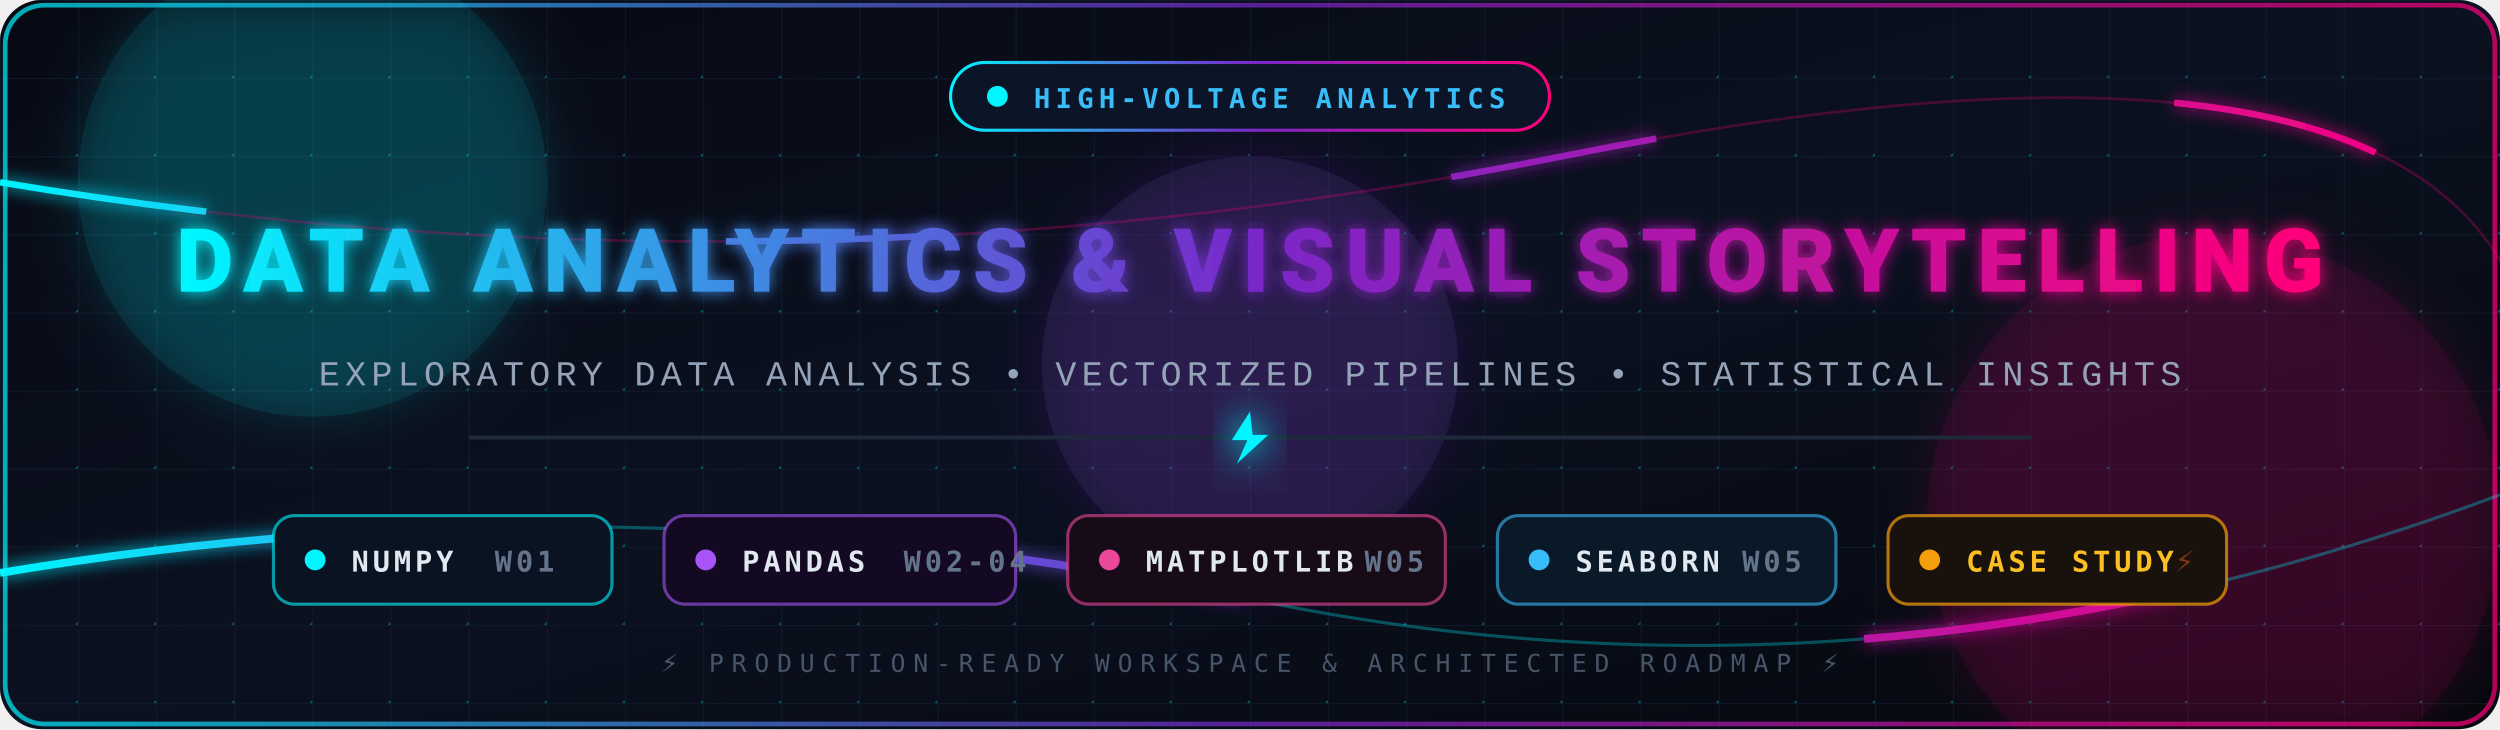
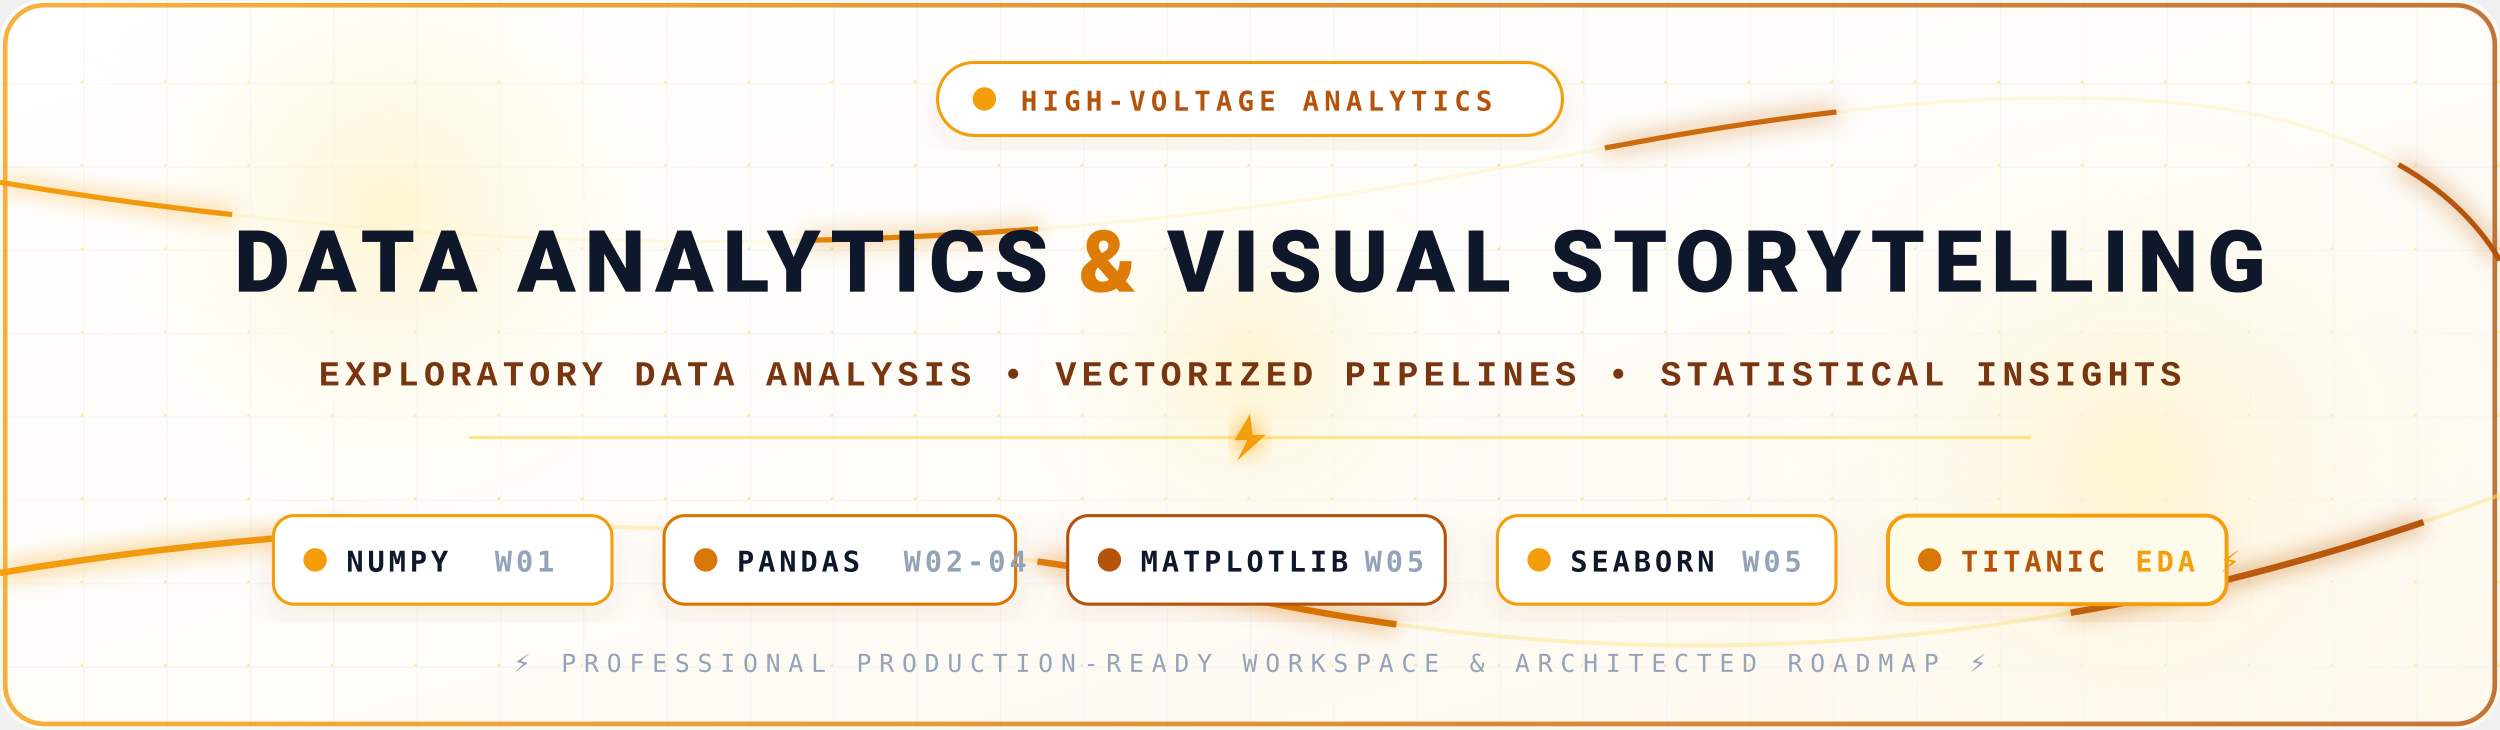
<svg xmlns="http://www.w3.org/2000/svg" viewBox="0 0 960 280" width="100%" height="100%">
  <defs>
-     <linearGradient id="bgGrad" x1="0%" y1="0%" x2="100%" y2="100%">
-       <stop offset="0%" stop-color="#070913" />
-       <stop offset="50%" stop-color="#0b1120" />
-       <stop offset="100%" stop-color="#05070d" />
+     <linearGradient id="lightBg" x1="0%" y1="0%" x2="100%" y2="100%">
+       <stop offset="0%" stop-color="#ffffff" />
+       <stop offset="50%" stop-color="#fefcf7" />
+       <stop offset="100%" stop-color="#fff8ed" />
    </linearGradient>
-     <linearGradient id="voltageGrad" x1="0%" y1="0%" x2="100%" y2="0%">
-       <stop offset="0%" stop-color="#00f5ff">
-         <animate attributeName="stop-color" values="#00f5ff;#7928ca;#ff007a;#00f5ff" dur="6s" repeatCount="indefinite" />
+     <linearGradient id="amberVoltage" x1="0%" y1="0%" x2="100%" y2="0%">
+       <stop offset="0%" stop-color="#f59e0b">
+         <animate attributeName="stop-color" values="#f59e0b;#d97706;#fbbf24;#f59e0b" dur="5s" repeatCount="indefinite" />
      </stop>
-       <stop offset="50%" stop-color="#7928ca">
-         <animate attributeName="stop-color" values="#7928ca;#ff007a;#00f5ff;#7928ca" dur="6s" repeatCount="indefinite" />
+       <stop offset="50%" stop-color="#d97706">
+         <animate attributeName="stop-color" values="#d97706;#fbbf24;#f59e0b;#d97706" dur="5s" repeatCount="indefinite" />
      </stop>
-       <stop offset="100%" stop-color="#ff007a">
-         <animate attributeName="stop-color" values="#ff007a;#00f5ff;#7928ca;#ff007a" dur="6s" repeatCount="indefinite" />
+       <stop offset="100%" stop-color="#b45309">
+         <animate attributeName="stop-color" values="#b45309;#f59e0b;#d97706;#b45309" dur="5s" repeatCount="indefinite" />
      </stop>
    </linearGradient>
-     <filter id="superGlow" x="-50%" y="-50%" width="200%" height="200%">
-       <feGaussianBlur in="SourceGraphic" stdDeviation="6" result="blur1" />
-       <feGaussianBlur in="SourceGraphic" stdDeviation="15" result="blur2" />
-       <feMerge>
-         <feMergeNode in="blur2" />
-         <feMergeNode in="blur1" />
-         <feMergeNode in="SourceGraphic" />
-       </feMerge>
-     </filter>
-     <filter id="softGlow" x="-20%" y="-20%" width="140%" height="140%">
-       <feGaussianBlur stdDeviation="3" result="blur" />
+     <radialGradient id="sunGlow" cx="50%" cy="50%" r="50%">
+       <stop offset="0%" stop-color="#fef3c7" stop-opacity="0.8" />
+       <stop offset="100%" stop-color="#ffffff" stop-opacity="0" />
+     </radialGradient>
+     <filter id="amberGlow" x="-20%" y="-20%" width="140%" height="140%">
+       <feGaussianBlur stdDeviation="4" result="blur" />
      <feComposite in="SourceGraphic" in2="blur" operator="over" />
    </filter>
-     <pattern id="grid" width="30" height="30" patternUnits="userSpaceOnUse">
-       <path d="M 30 0 L 0 0 0 30" fill="none" stroke="#141e33" stroke-width="0.8" stroke-opacity="0.6" />
-       <circle cx="30" cy="30" r="1" fill="#00f5ff" fill-opacity="0.3" />
+     <pattern id="lightGrid" width="32" height="32" patternUnits="userSpaceOnUse">
+       <path d="M 32 0 L 0 0 0 32" fill="none" stroke="#f1f5f9" stroke-width="0.8" />
+       <circle cx="32" cy="32" r="1.2" fill="#fde68a" fill-opacity="0.8" />
    </pattern>
+     <filter id="cardShadow" x="-10%" y="-10%" width="120%" height="130%">
+       <feDropShadow dx="0" dy="4" stdDeviation="6" flood-color="#b45309" flood-opacity="0.08" />
+     </filter>
  </defs>
  <style>
    .title {
      font-family: -apple-system, BlinkMacSystemFont, 'Segoe UI', Roboto, 'Helvetica Neue', Arial, sans-serif;
      font-weight: 900;
-       letter-spacing: 4px;
+       letter-spacing: 3.5px;
      text-transform: uppercase;
+       fill: #0f172a;
    }
    .subtitle {
      font-family: 'Fira Code', 'Courier New', Courier, monospace;
      font-size: 13.5px;
      letter-spacing: 2px;
-       fill: #94a3b8;
+       font-weight: 600;
+       fill: #78350f;
    }
    .chip {
      font-family: 'Fira Code', monospace;
      font-size: 11px;
      font-weight: 700;
      letter-spacing: 1.5px;
    }
-     @keyframes pulse {
-       0%, 100% { opacity: 0.8; }
-       50% { opacity: 0.3; }
-     }
    @keyframes floatBeam {
      0% { stroke-dashoffset: 600; }
      100% { stroke-dashoffset: 0; }
    }
    .beam {
-       stroke-dasharray: 120, 240;
-       animation: floatBeam 4s linear infinite;
+       stroke-dasharray: 140, 260;
+       animation: floatBeam 4.5s linear infinite;
    }
    .beam-reverse {
-       stroke-dasharray: 80, 200;
-       animation: floatBeam 5s linear infinite reverse;
+       stroke-dasharray: 90, 220;
+       animation: floatBeam 5.5s linear infinite reverse;
    }
  </style>
-   <rect width="960" height="280" rx="16" fill="url(#bgGrad)" />
-   <rect width="960" height="280" rx="16" fill="url(#grid)" />
-   <rect width="956" height="276" x="2" y="2" rx="15" fill="none" stroke="url(#voltageGrad)" stroke-width="1.8" stroke-opacity="0.7" />
-   <circle cx="120" cy="70" r="90" fill="#00f5ff" fill-opacity="0.08" filter="url(#superGlow)" />
-   <circle cx="850" cy="200" r="110" fill="#ff007a" fill-opacity="0.07" filter="url(#superGlow)" />
-   <circle cx="480" cy="140" r="80" fill="#7928ca" fill-opacity="0.10" filter="url(#superGlow)" />
-   <path d="M 0 220 Q 240 180, 480 230 T 960 190" fill="none" stroke="#00f5ff" stroke-width="1.2" stroke-opacity="0.3" />
-   <path d="M 0 220 Q 240 180, 480 230 T 960 190" fill="none" stroke="url(#voltageGrad)" stroke-width="3" class="beam" filter="url(#softGlow)" />
-   <path d="M 0 70 Q 300 120, 600 60 T 960 100" fill="none" stroke="#ff007a" stroke-width="1" stroke-opacity="0.25" />
-   <path d="M 0 70 Q 300 120, 600 60 T 960 100" fill="none" stroke="url(#voltageGrad)" stroke-width="2.5" class="beam-reverse" filter="url(#softGlow)" />
-   <g transform="translate(365, 24)">
-     <rect width="230" height="26" rx="13" fill="#0c1527" stroke="url(#voltageGrad)" stroke-width="1.2" />
-     <circle cx="18" cy="13" r="4" fill="#00f5ff">
-       <animate attributeName="opacity" values="1;0.2;1" dur="1.5s" repeatCount="indefinite" />
+   <rect width="960" height="280" rx="16" fill="url(#lightBg)" />
+   <rect width="960" height="280" rx="16" fill="url(#lightGrid)" />
+   <circle cx="150" cy="80" r="140" fill="url(#sunGlow)" />
+   <circle cx="820" cy="180" r="160" fill="url(#sunGlow)" />
+   <circle cx="480" cy="140" r="100" fill="url(#sunGlow)" />
+   <rect width="956" height="276" x="2" y="2" rx="15" fill="none" stroke="url(#amberVoltage)" stroke-width="1.8" stroke-opacity="0.8" />
+   <path d="M 0 220 Q 240 180, 480 230 T 960 190" fill="none" stroke="#fde68a" stroke-width="1.5" stroke-opacity="0.5" />
+   <path d="M 0 220 Q 240 180, 480 230 T 960 190" fill="none" stroke="url(#amberVoltage)" stroke-width="2.5" class="beam" filter="url(#amberGlow)" />
+   <path d="M 0 70 Q 300 120, 600 60 T 960 100" fill="none" stroke="#fef3c7" stroke-width="1.2" stroke-opacity="0.6" />
+   <path d="M 0 70 Q 300 120, 600 60 T 960 100" fill="none" stroke="url(#amberVoltage)" stroke-width="2" class="beam-reverse" filter="url(#amberGlow)" />
+   <g transform="translate(360, 24)">
+     <rect width="240" height="28" rx="14" fill="#ffffff" stroke="#f59e0b" stroke-width="1.2" filter="url(#cardShadow)" />
+     <circle cx="18" cy="14" r="4.5" fill="#f59e0b">
+       <animate attributeName="opacity" values="1;0.3;1" dur="1.6s" repeatCount="indefinite" />
    </circle>
-     <text x="32" y="17.5" fill="#38bdf8" font-family="'Fira Code', monospace" font-size="10.5" font-weight="700" letter-spacing="2">HIGH-VOLTAGE ANALYTICS</text>
+     <text x="32" y="18.5" fill="#b45309" font-family="'Fira Code', monospace" font-size="10.5" font-weight="700" letter-spacing="2">HIGH-VOLTAGE ANALYTICS</text>
  </g>
-   <text x="480" y="112" text-anchor="middle" class="title" font-size="34" fill="url(#voltageGrad)" filter="url(#softGlow)">
-     DATA ANALYTICS &amp; VISUAL STORYTELLING
+   <text x="480" y="112" text-anchor="middle" class="title" font-size="33">
+     DATA ANALYTICS <tspan fill="url(#amberVoltage)">&amp;</tspan> VISUAL STORYTELLING
  </text>
  <text x="480" y="148" text-anchor="middle" class="subtitle">
    EXPLORATORY DATA ANALYSIS • VECTORIZED PIPELINES • STATISTICAL INSIGHTS
  </text>
  <g transform="translate(180, 168)">
-     <line x1="0" y1="0" x2="600" y2="0" stroke="#1e293b" stroke-width="1.5" />
-     <line x1="150" y1="0" x2="450" y2="0" stroke="url(#voltageGrad)" stroke-width="2" filter="url(#softGlow)">
-       <animate attributeName="x1" values="50;250;50" dur="4s" repeatCount="indefinite" />
-       <animate attributeName="x2" values="350;550;350" dur="4s" repeatCount="indefinite" />
+     <line x1="0" y1="0" x2="600" y2="0" stroke="#fde68a" stroke-width="1.2" />
+     <line x1="180" y1="0" x2="420" y2="0" stroke="url(#amberVoltage)" stroke-width="2.2" filter="url(#amberGlow)">
+       <animate attributeName="x1" values="60;280;60" dur="4s" repeatCount="indefinite" />
+       <animate attributeName="x2" values="320;540;320" dur="4s" repeatCount="indefinite" />
    </line>
-     <polygon points="300,-10 293,1 299,1 295,10 307,-1 301,-1" fill="#00f5ff" filter="url(#superGlow)">
-       <animate attributeName="fill" values="#00f5ff;#ff007a;#7928ca;#00f5ff" dur="3s" repeatCount="indefinite" />
+     <polygon points="300,-9 294,1 299,1 295,9 306,-1 301,-1" fill="#f59e0b" filter="url(#amberGlow)">
+       <animate attributeName="fill" values="#f59e0b;#d97706;#fbbf24;#f59e0b" dur="3s" repeatCount="indefinite" />
    </polygon>
  </g>
  <g transform="translate(105, 198)">
    <g transform="translate(0, 0)">
-       <rect width="130" height="34" rx="8" fill="#091322" stroke="#00f5ff" stroke-width="1.2" stroke-opacity="0.6" />
-       <circle cx="16" cy="17" r="4" fill="#00f5ff" />
-       <text x="30" y="21.5" fill="#e2e8f0" class="chip">NUMPY</text>
-       <text x="85" y="21.5" fill="#64748b" class="chip" font-size="9">W01</text>
+       <rect width="130" height="34" rx="8" fill="#ffffff" stroke="#f59e0b" stroke-width="1.2" filter="url(#cardShadow)" />
+       <circle cx="16" cy="17" r="4.5" fill="#f59e0b" />
+       <text x="28" y="21.5" fill="#0f172a" class="chip">NUMPY</text>
+       <text x="85" y="21.5" fill="#94a3b8" class="chip" font-size="9">W01</text>
    </g>
    <g transform="translate(150, 0)">
-       <rect width="135" height="34" rx="8" fill="#140922" stroke="#a855f7" stroke-width="1.2" stroke-opacity="0.6" />
-       <circle cx="16" cy="17" r="4" fill="#a855f7" />
-       <text x="30" y="21.5" fill="#e2e8f0" class="chip">PANDAS</text>
-       <text x="92" y="21.5" fill="#64748b" class="chip" font-size="9">W02-04</text>
+       <rect width="135" height="34" rx="8" fill="#ffffff" stroke="#d97706" stroke-width="1.2" filter="url(#cardShadow)" />
+       <circle cx="16" cy="17" r="4.5" fill="#d97706" />
+       <text x="28" y="21.5" fill="#0f172a" class="chip">PANDAS</text>
+       <text x="92" y="21.5" fill="#94a3b8" class="chip" font-size="9">W02-04</text>
    </g>
    <g transform="translate(305, 0)">
-       <rect width="145" height="34" rx="8" fill="#180b18" stroke="#ec4899" stroke-width="1.2" stroke-opacity="0.6" />
-       <circle cx="16" cy="17" r="4" fill="#ec4899" />
-       <text x="30" y="21.5" fill="#e2e8f0" class="chip">MATPLOTLIB</text>
-       <text x="114" y="21.5" fill="#64748b" class="chip" font-size="9">W05</text>
+       <rect width="145" height="34" rx="8" fill="#ffffff" stroke="#b45309" stroke-width="1.2" filter="url(#cardShadow)" />
+       <circle cx="16" cy="17" r="4.5" fill="#b45309" />
+       <text x="28" y="21.5" fill="#0f172a" class="chip">MATPLOTLIB</text>
+       <text x="114" y="21.5" fill="#94a3b8" class="chip" font-size="9">W05</text>
    </g>
    <g transform="translate(470, 0)">
-       <rect width="130" height="34" rx="8" fill="#0a1928" stroke="#38bdf8" stroke-width="1.2" stroke-opacity="0.6" />
-       <circle cx="16" cy="17" r="4" fill="#38bdf8" />
-       <text x="30" y="21.5" fill="#e2e8f0" class="chip">SEABORN</text>
-       <text x="94" y="21.5" fill="#64748b" class="chip" font-size="9">W05</text>
+       <rect width="130" height="34" rx="8" fill="#ffffff" stroke="#f59e0b" stroke-width="1.2" filter="url(#cardShadow)" />
+       <circle cx="16" cy="17" r="4.5" fill="#f59e0b" />
+       <text x="28" y="21.5" fill="#0f172a" class="chip">SEABORN</text>
+       <text x="94" y="21.5" fill="#94a3b8" class="chip" font-size="9">W05</text>
    </g>
    <g transform="translate(620, 0)">
-       <rect width="130" height="34" rx="8" fill="#19110b" stroke="#f59e0b" stroke-width="1.2" stroke-opacity="0.7" />
-       <circle cx="16" cy="17" r="4" fill="#f59e0b" />
-       <text x="30" y="21.5" fill="#fbbf24" class="chip">CASE STUDY</text>
-       <text x="110" y="21.5" fill="#78350f" class="chip" font-size="8">⚡</text>
+       <rect width="130" height="34" rx="8" fill="#fffbeb" stroke="#f59e0b" stroke-width="1.5" filter="url(#cardShadow)" />
+       <circle cx="16" cy="17" r="4.5" fill="#d97706" />
+       <text x="28" y="21.5" fill="#b45309" class="chip">TITANIC</text>
+       <text x="95" y="21.5" fill="#f59e0b" class="chip" font-size="9">EDA ⚡</text>
    </g>
  </g>
  <g transform="translate(480, 258)">
-     <text text-anchor="middle" font-family="'Fira Code', monospace" font-size="9.5" fill="#475569" letter-spacing="3">
-       ⚡ PRODUCTION-READY WORKSPACE &amp; ARCHITECTED ROADMAP ⚡
+     <text text-anchor="middle" font-family="'Fira Code', monospace" font-size="9.5" fill="#94a3b8" letter-spacing="3">
+       ⚡ PROFESSIONAL PRODUCTION-READY WORKSPACE &amp; ARCHITECTED ROADMAP ⚡
    </text>
  </g>
</svg>
